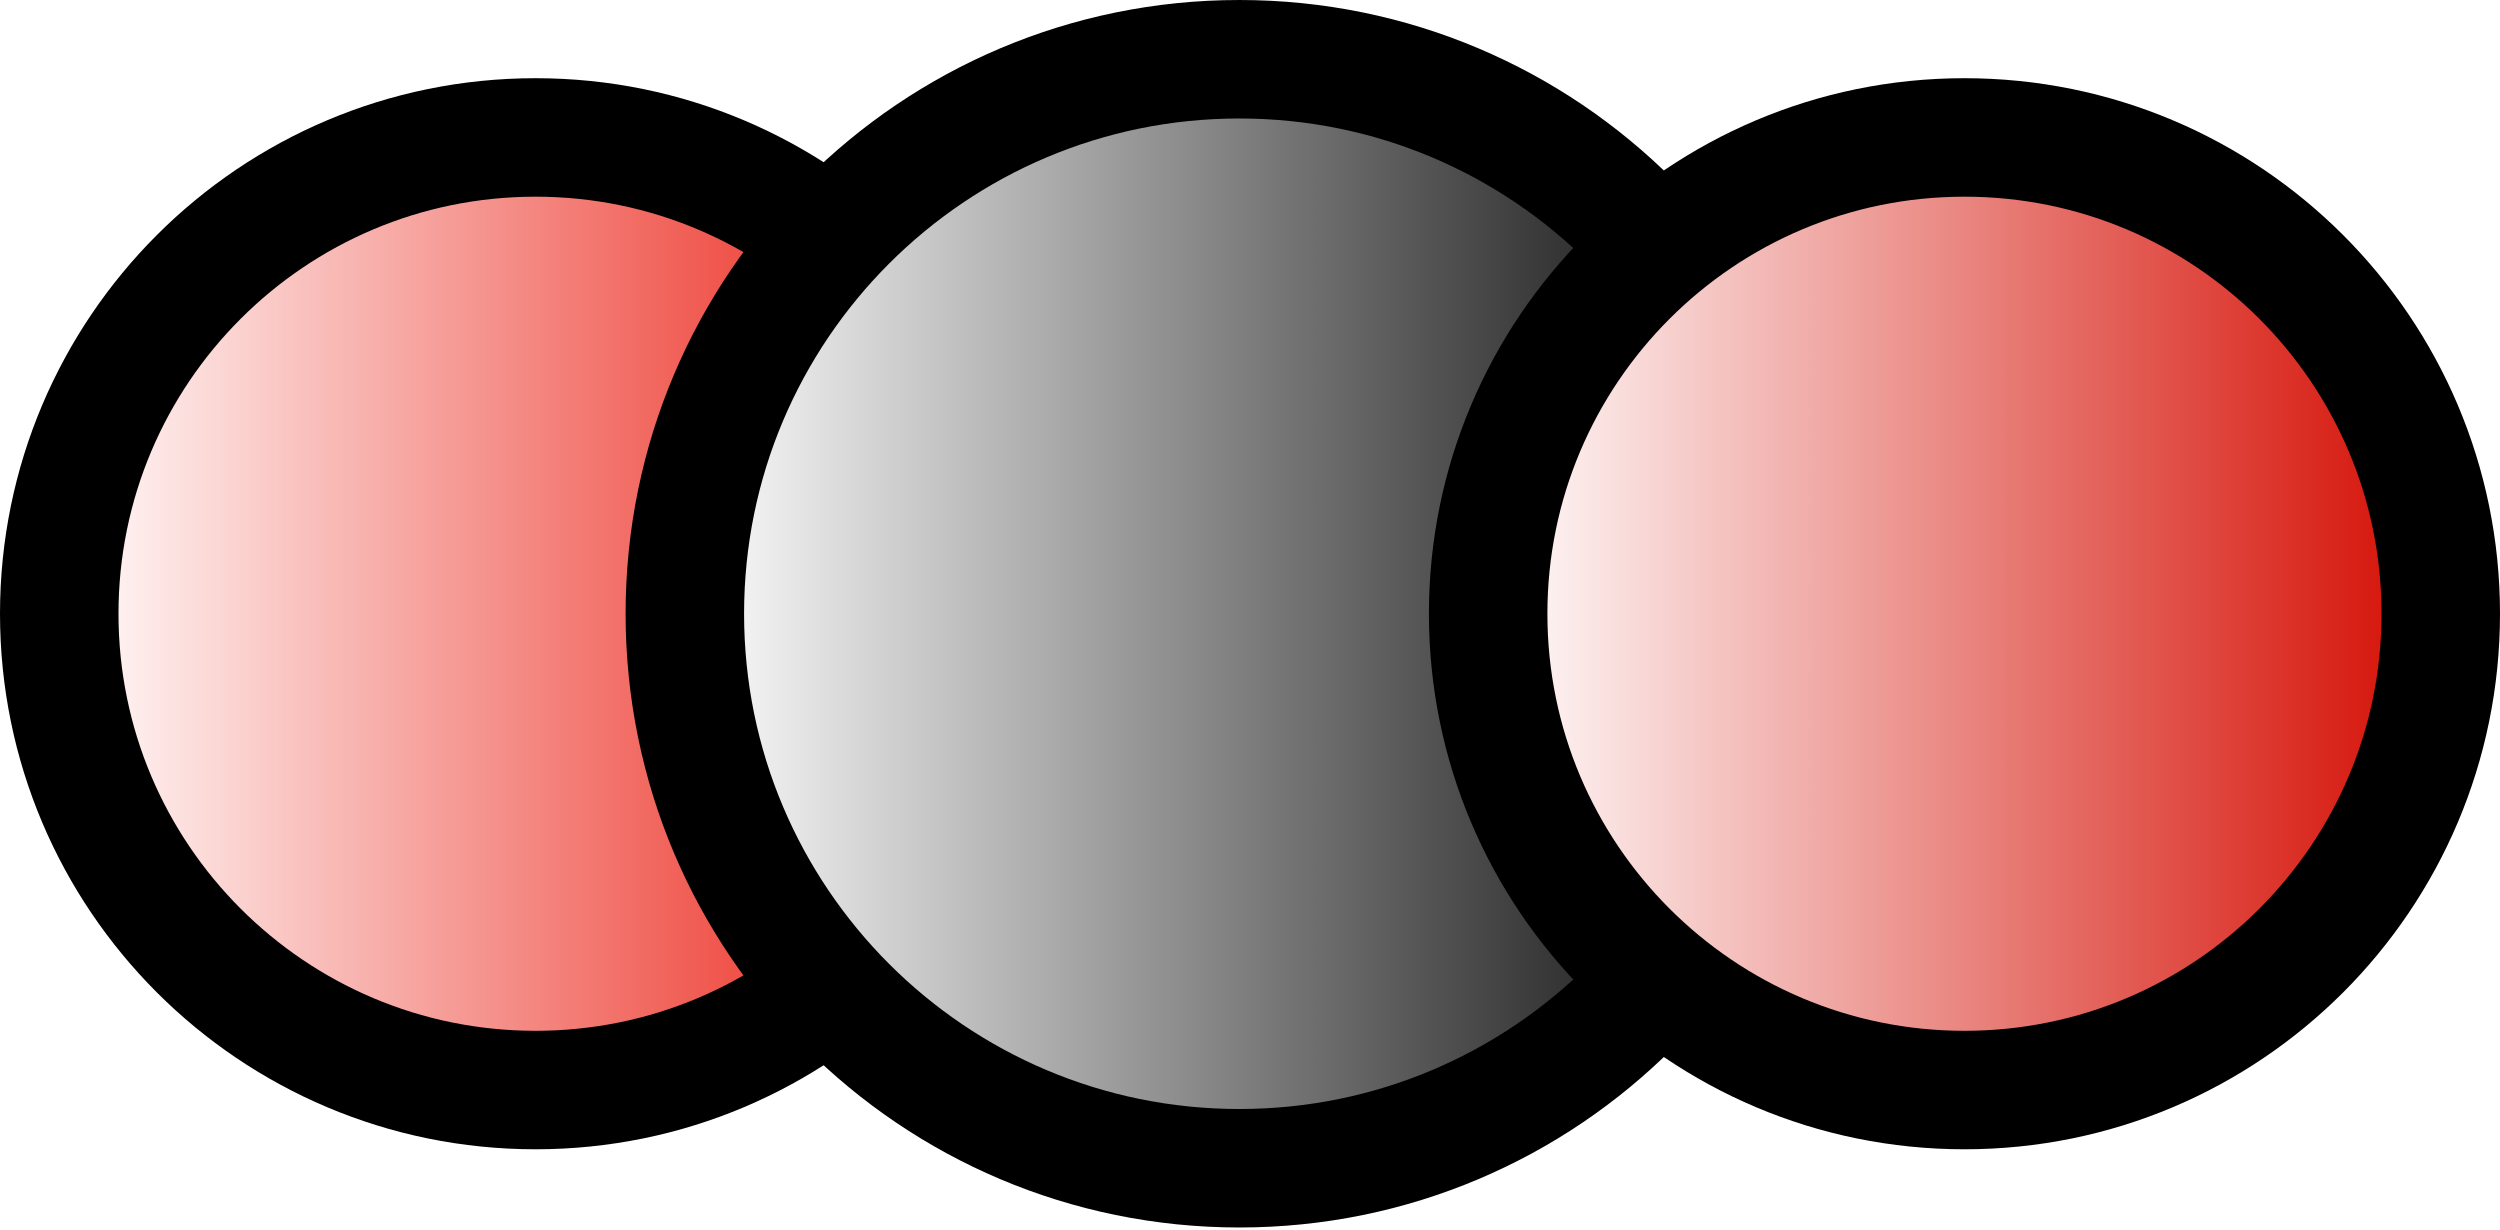
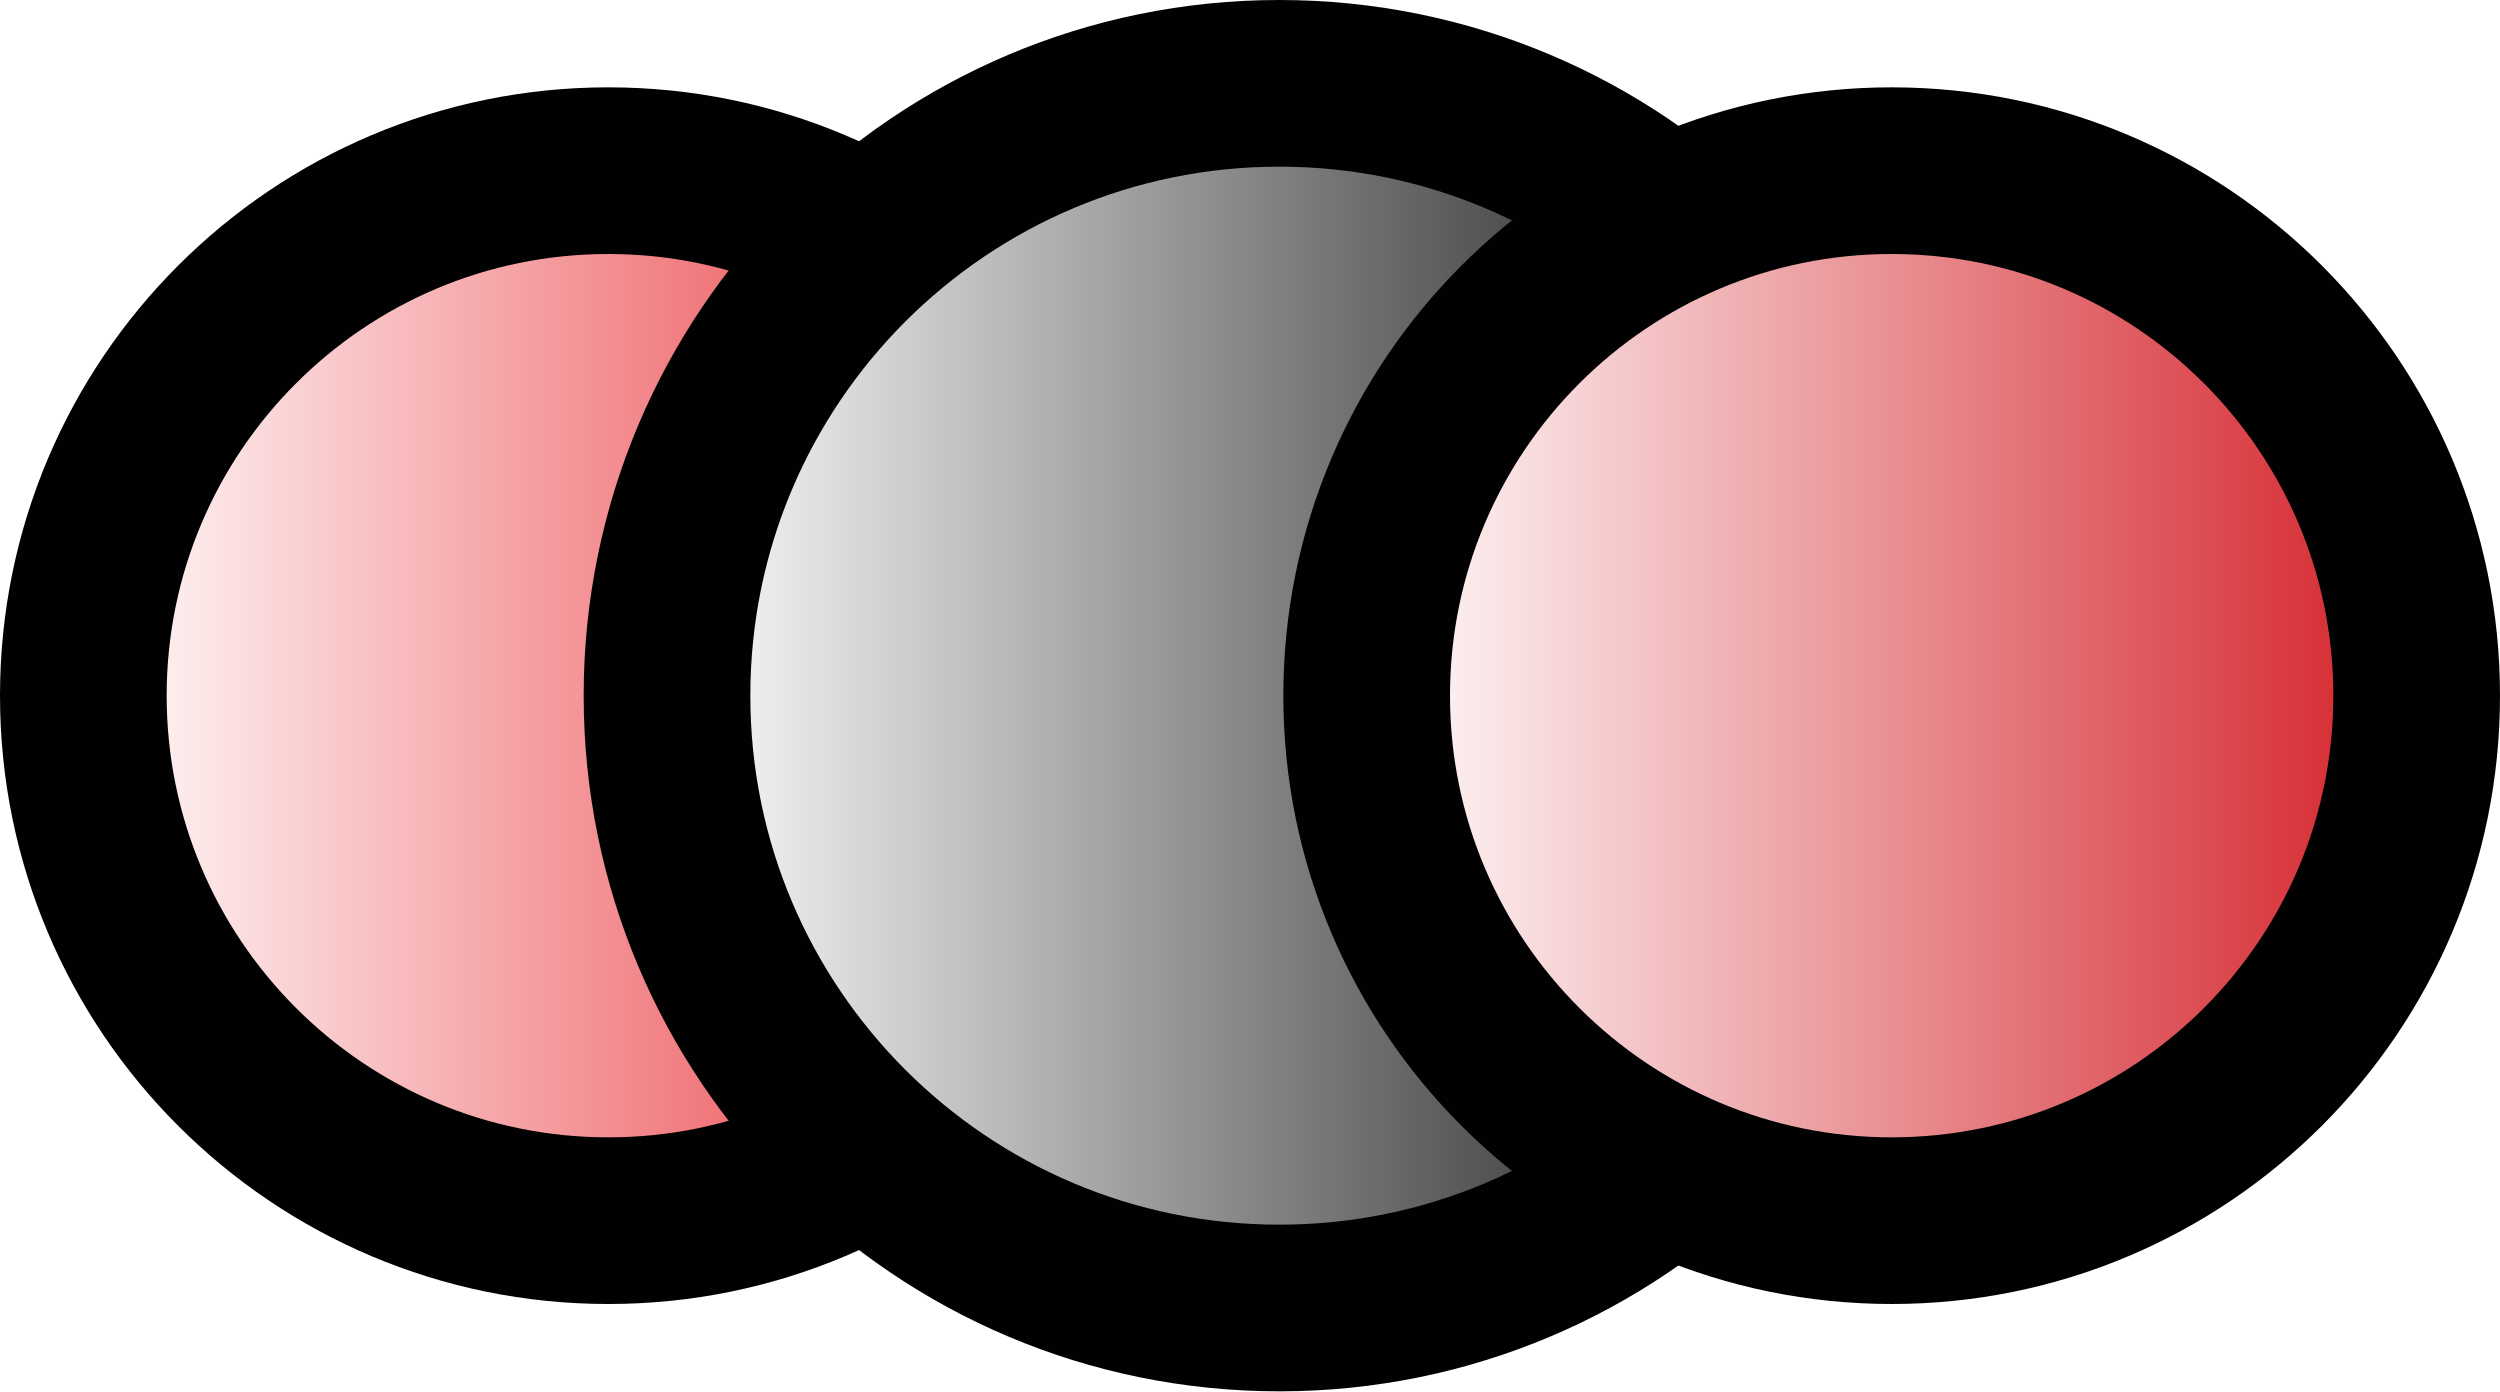
- <svg xmlns="http://www.w3.org/2000/svg" id="Layer_2" viewBox="0 0 10.55 5.19" width="10.55" height="5.19">
+ <svg xmlns="http://www.w3.org/2000/svg" id="b" data-name="Layer 2" width="150" height="83.49" viewBox="0 0 150 83.49">
  <defs>
    <style>
-       .cls-1 {
-         fill: url(#linear-gradient-3);
+       .g {
+         fill: url(#f);
      }

-       .cls-1, .cls-2, .cls-3 {
-         stroke: #000;
+       .g, .h, .i {
+         stroke: #010101;
        stroke-miterlimit: 10;
-         stroke-width: .5px;
+         stroke-width: 10px;
      }

-       .cls-2 {
-         fill: url(#linear-gradient);
+       .h {
+         fill: url(#d);
      }

-       .cls-3 {
-         fill: url(#linear-gradient-2);
+       .i {
+         fill: url(#e);
      }
    </style>
-     <linearGradient id="linear-gradient" x1=".25" y1="2.59" x2="4.27" y2="2.59" gradientUnits="userSpaceOnUse">
+     <linearGradient id="d" x1="5" y1="41.74" x2="67.99" y2="41.74" gradientUnits="userSpaceOnUse">
      <stop offset="0" stop-color="#fff" />
-       <stop offset="1" stop-color="#e90d00" />
+       <stop offset="1" stop-color="#e71e25" />
    </linearGradient>
-     <linearGradient id="linear-gradient-2" x1="2.88" y1="2.59" x2="7.57" y2="2.59" gradientUnits="userSpaceOnUse">
+     <linearGradient id="e" x1="40.01" y1="41.74" x2="113.5" y2="41.74" gradientUnits="userSpaceOnUse">
      <stop offset="0" stop-color="#fff" />
-       <stop offset="1" stop-color="#000" />
+       <stop offset="1" stop-color="#010101" />
    </linearGradient>
-     <linearGradient id="linear-gradient-3" x1="6.28" y1="2.59" x2="10.3" y2="2.59" gradientUnits="userSpaceOnUse">
+     <linearGradient id="f" x1="82.01" y1="41.74" x2="145" y2="41.74" gradientUnits="userSpaceOnUse">
      <stop offset="0" stop-color="#fff" />
-       <stop offset="1" stop-color="#d40b00" />
+       <stop offset="1" stop-color="#d32027" />
    </linearGradient>
  </defs>
-   <g id="Layer_2-2" data-name="Layer_2">
+   <g id="c" data-name="Layer 1">
    <g>
-       <circle class="cls-2" cx="2.26" cy="2.59" r="2.01" />
-       <circle class="cls-3" cx="5.23" cy="2.59" r="2.34" />
-       <circle class="cls-1" cx="8.29" cy="2.59" r="2.01" />
+       <circle class="h" cx="36.5" cy="41.74" r="31.5" />
+       <circle class="i" cx="76.76" cy="41.74" r="36.74" />
+       <circle class="g" cx="113.5" cy="41.74" r="31.5" />
    </g>
  </g>
</svg>
